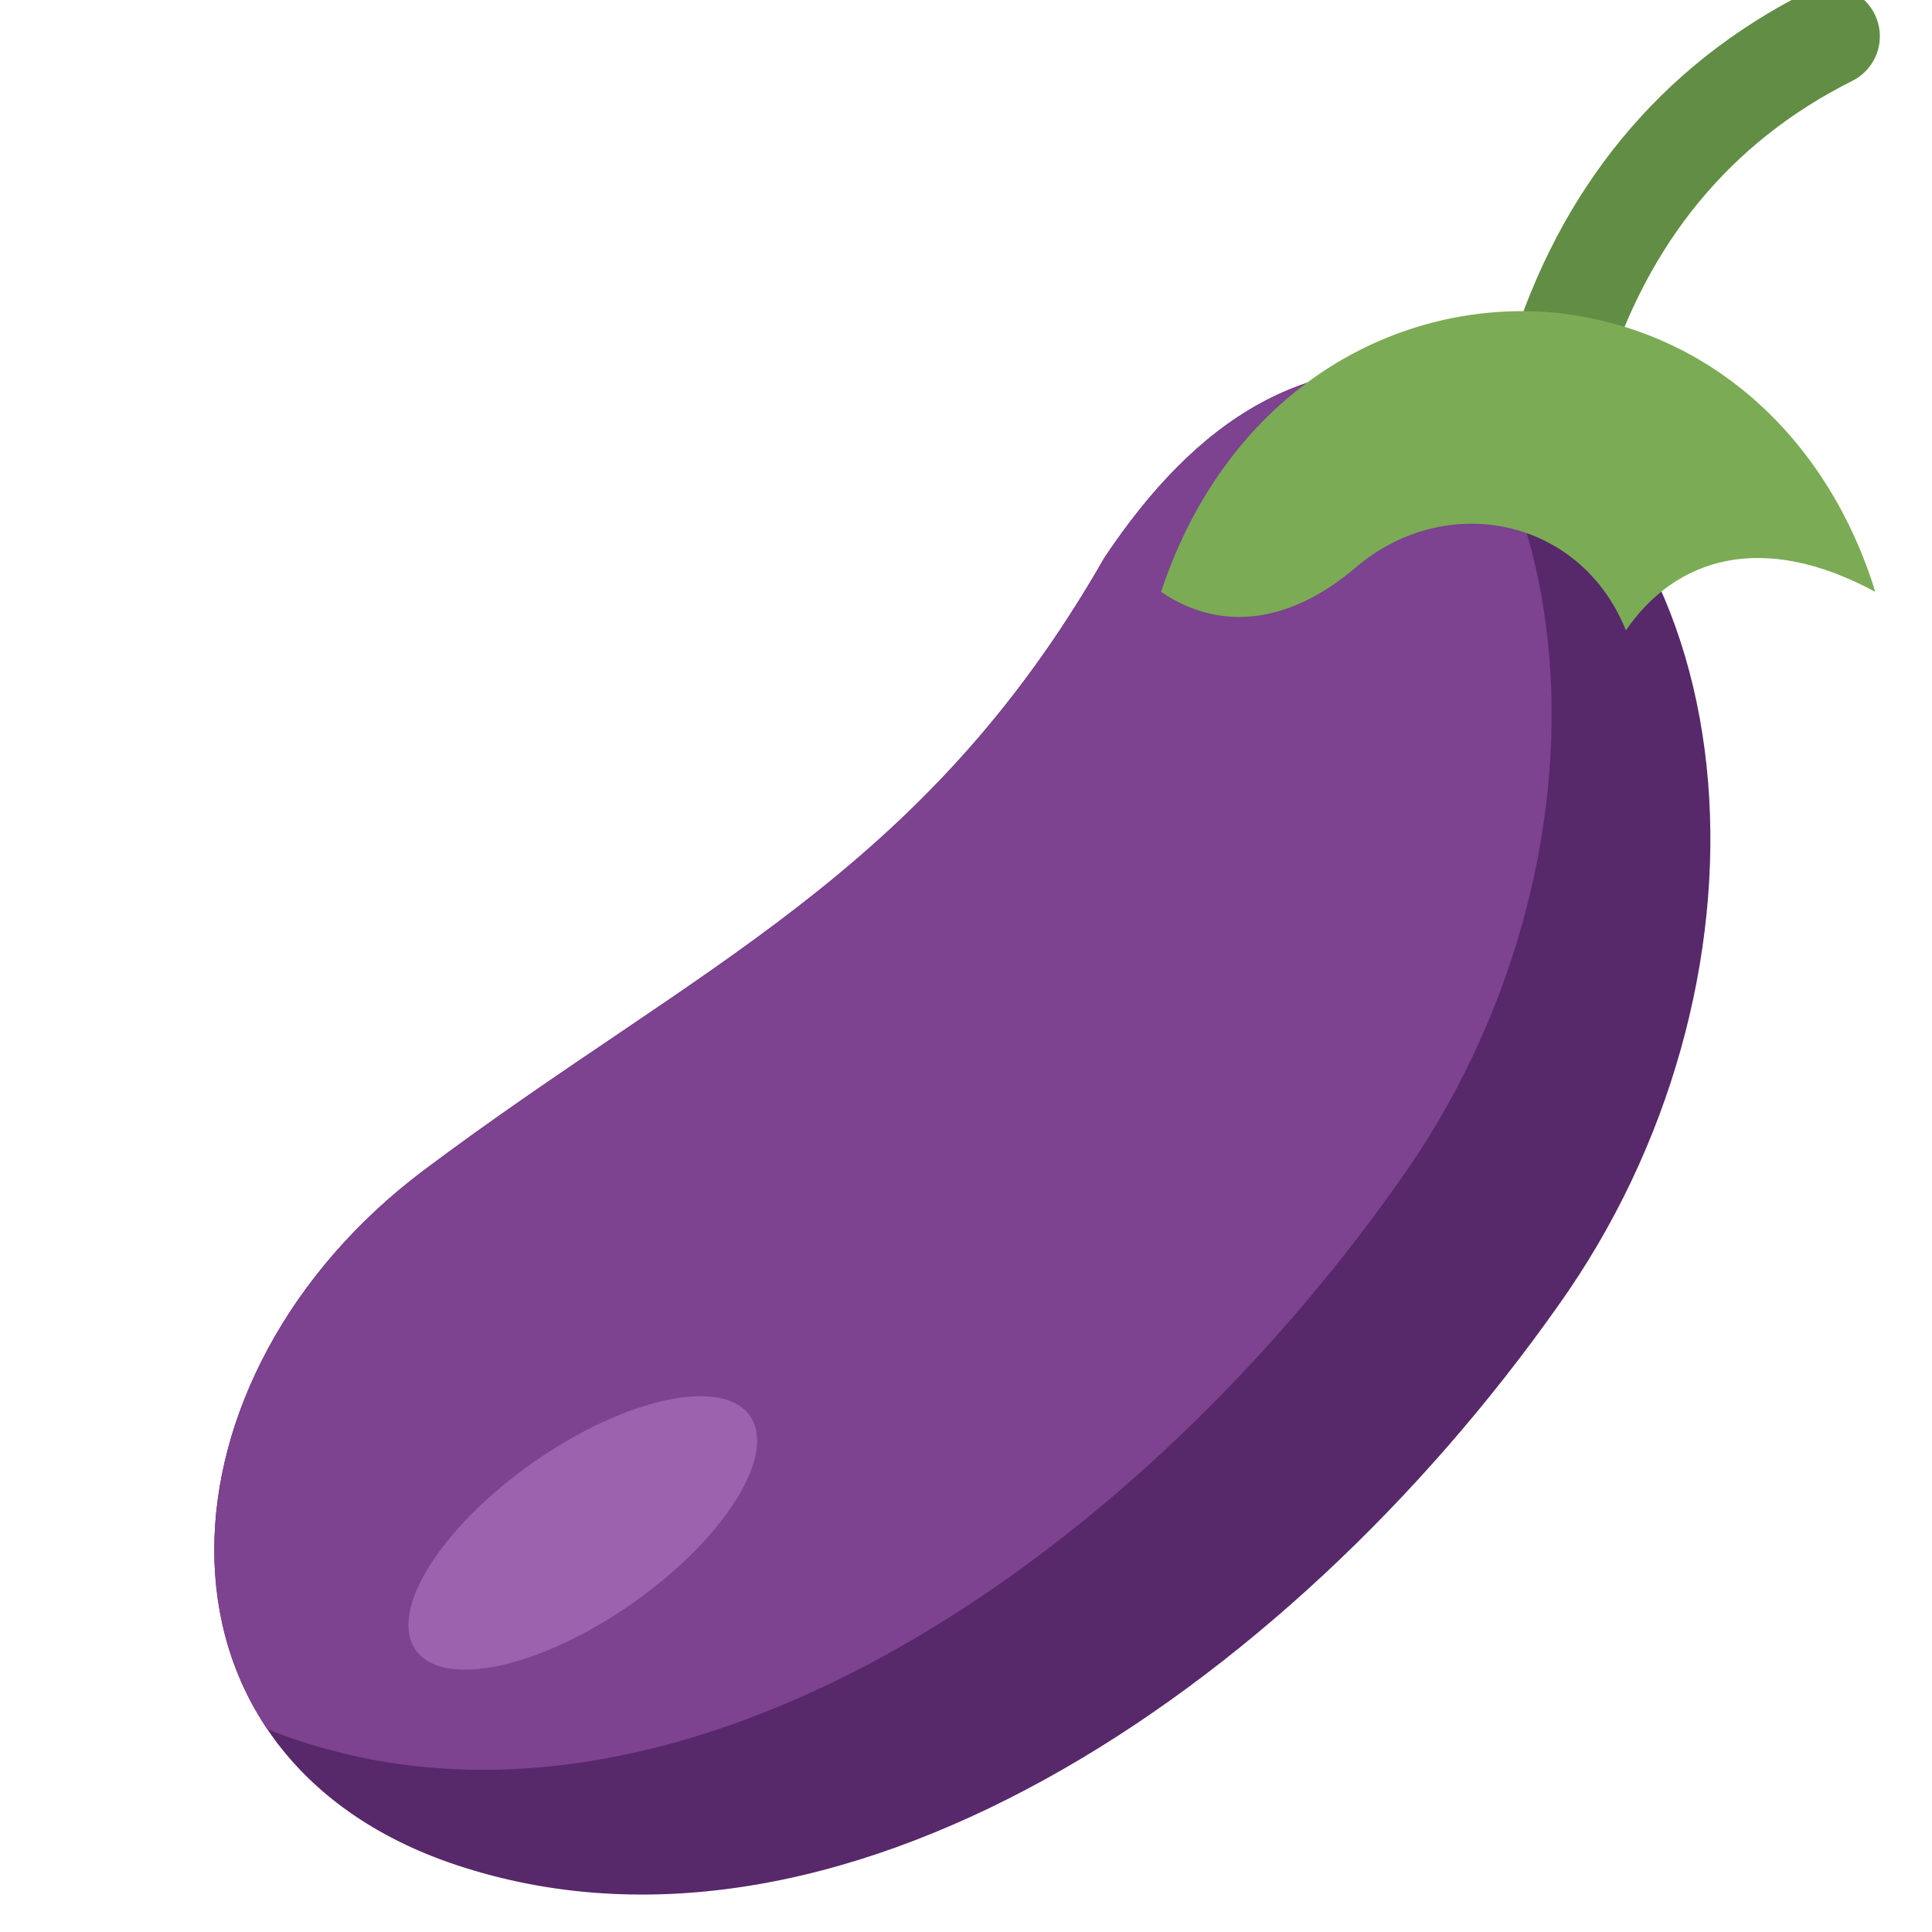
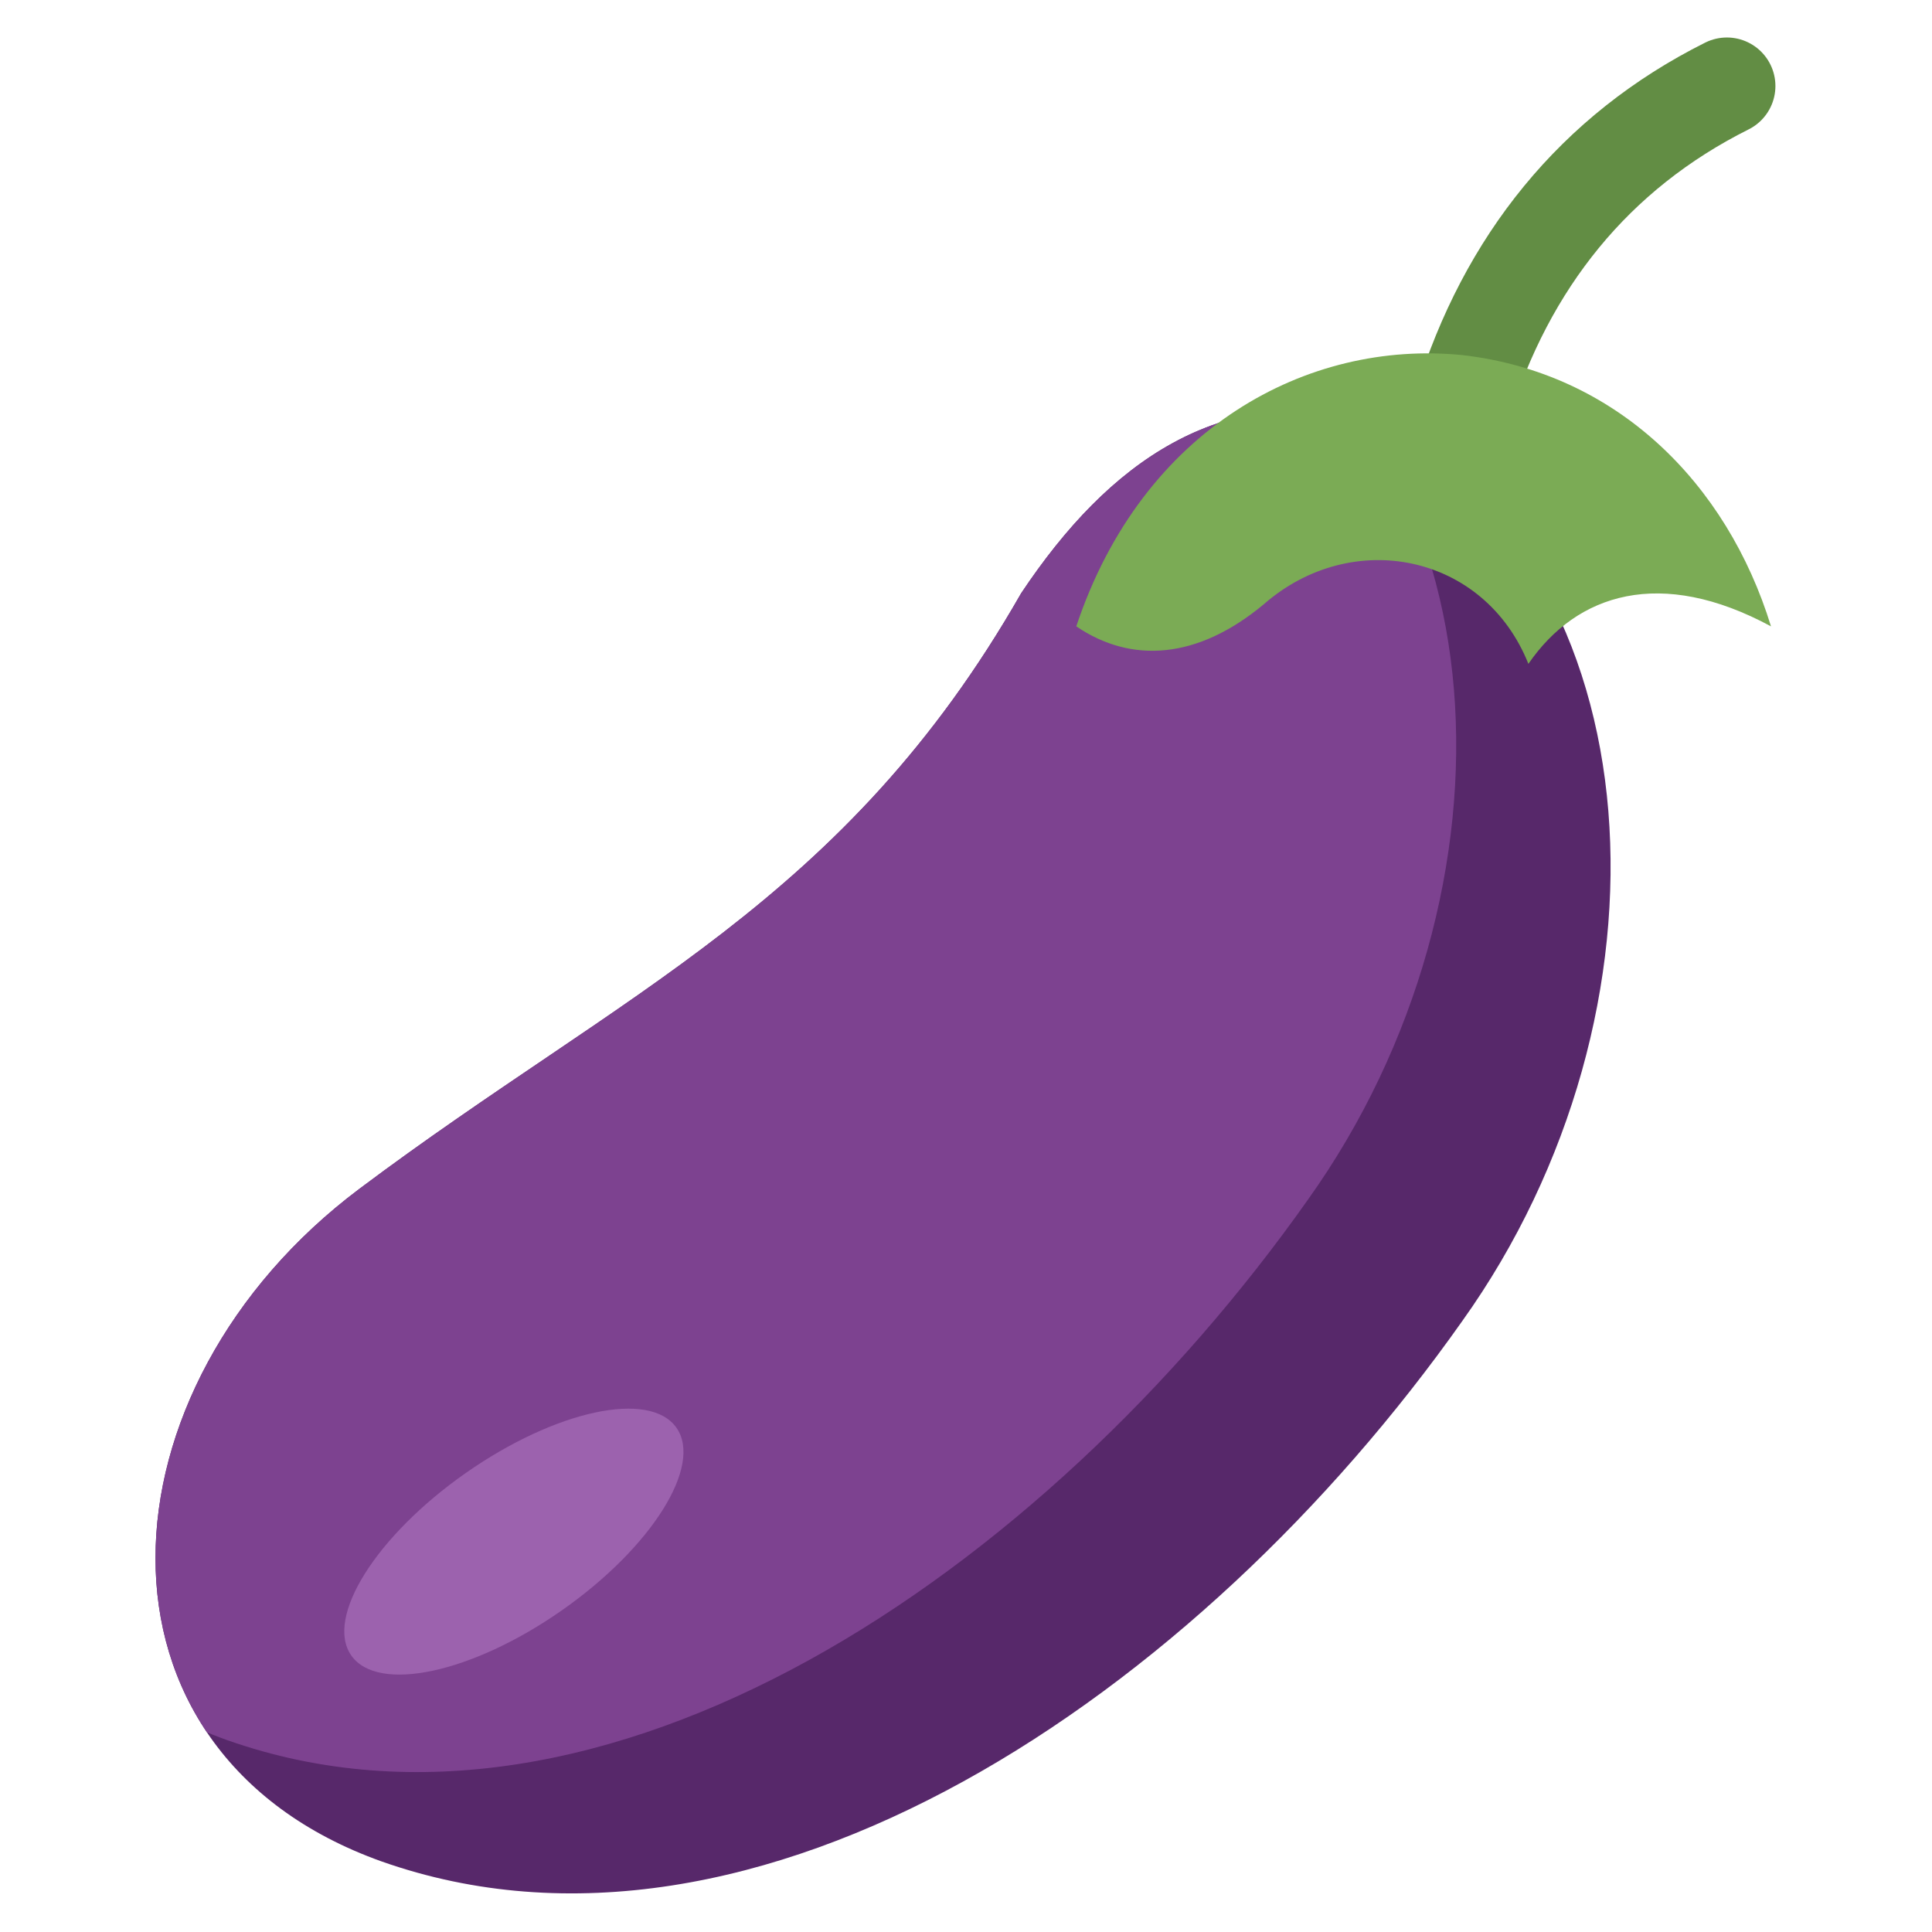
- <svg xmlns="http://www.w3.org/2000/svg" viewBox="73 84 852 852">
-   <clipPath id="c6">
+ <svg xmlns="http://www.w3.org/2000/svg" viewBox="97 61 876 876">
+   <clipPath id="c45">
    <path d="M720 250C850 320 860 520 760 660C640 830 440 965 270 905C130 855 140 690 260 600C380 510 480 470 560 330C600 270 650 235 720 250Z" />
  </clipPath>
-   <g clip-path="url(#c6)">
+   <g clip-path="url(#c45)">
    <path fill="#57286A" d="M720 250C850 320 860 520 760 660C640 830 440 965 270 905C130 855 140 690 260 600C380 510 480 470 560 330C600 270 650 235 720 250Z" />
    <path fill="#7D4290" d="M720 250C850 320 860 520 760 660C640 830 440 965 270 905C130 855 140 690 260 600C380 510 480 470 560 330C600 270 650 235 720 250Z" transform="translate(-70 -55)" />
+     <ellipse cx="330" cy="760" rx="38" ry="90" fill="#9C62AE" transform="rotate(55 330 760)" />
  </g>
-   <ellipse cx="330" cy="760" rx="38" ry="90" fill="#9C62AE" transform="rotate(55 330 760)" />
  <path d="M760 245C780 180 820 130 880 100" fill="none" stroke="#628D44" stroke-width="44" stroke-linecap="round" />
  <path fill="#7BAB55" d="M585 345C615 255 690 215 760 222C830 230 880 280 900 345C850 318 812 330 790 362C770 312 710 300 670 335C640 360 610 362 585 345Z" />
</svg>
